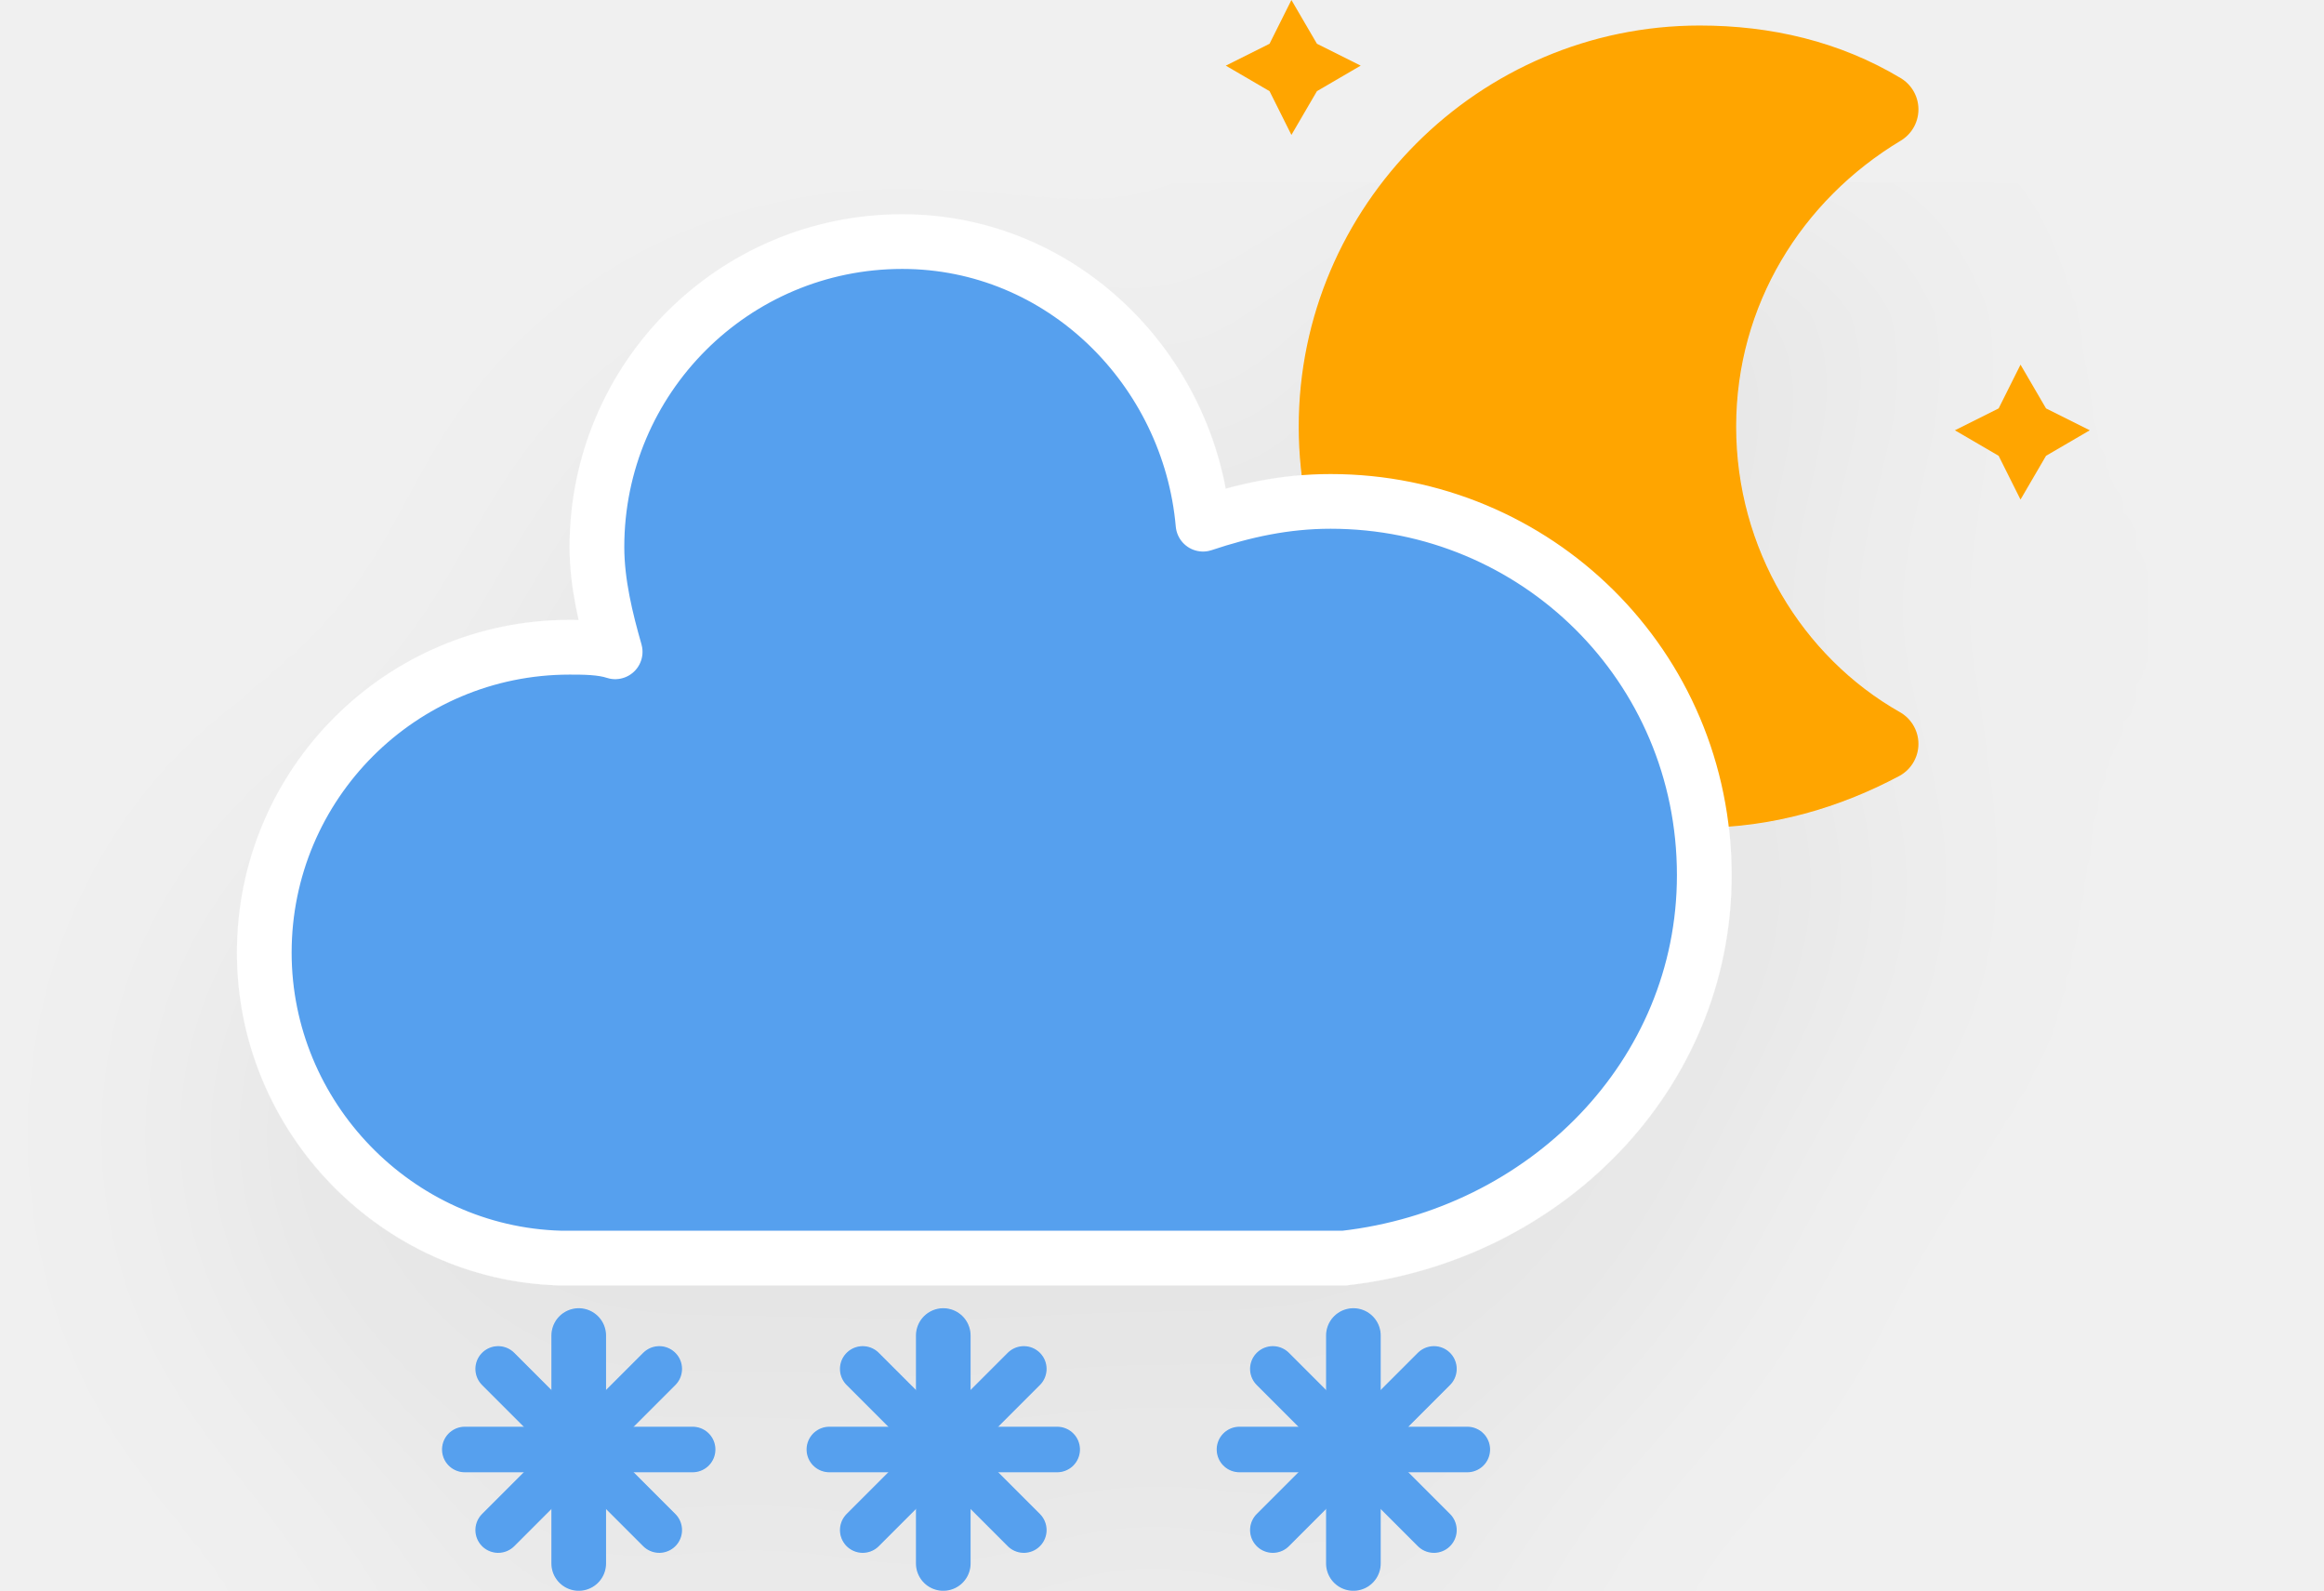
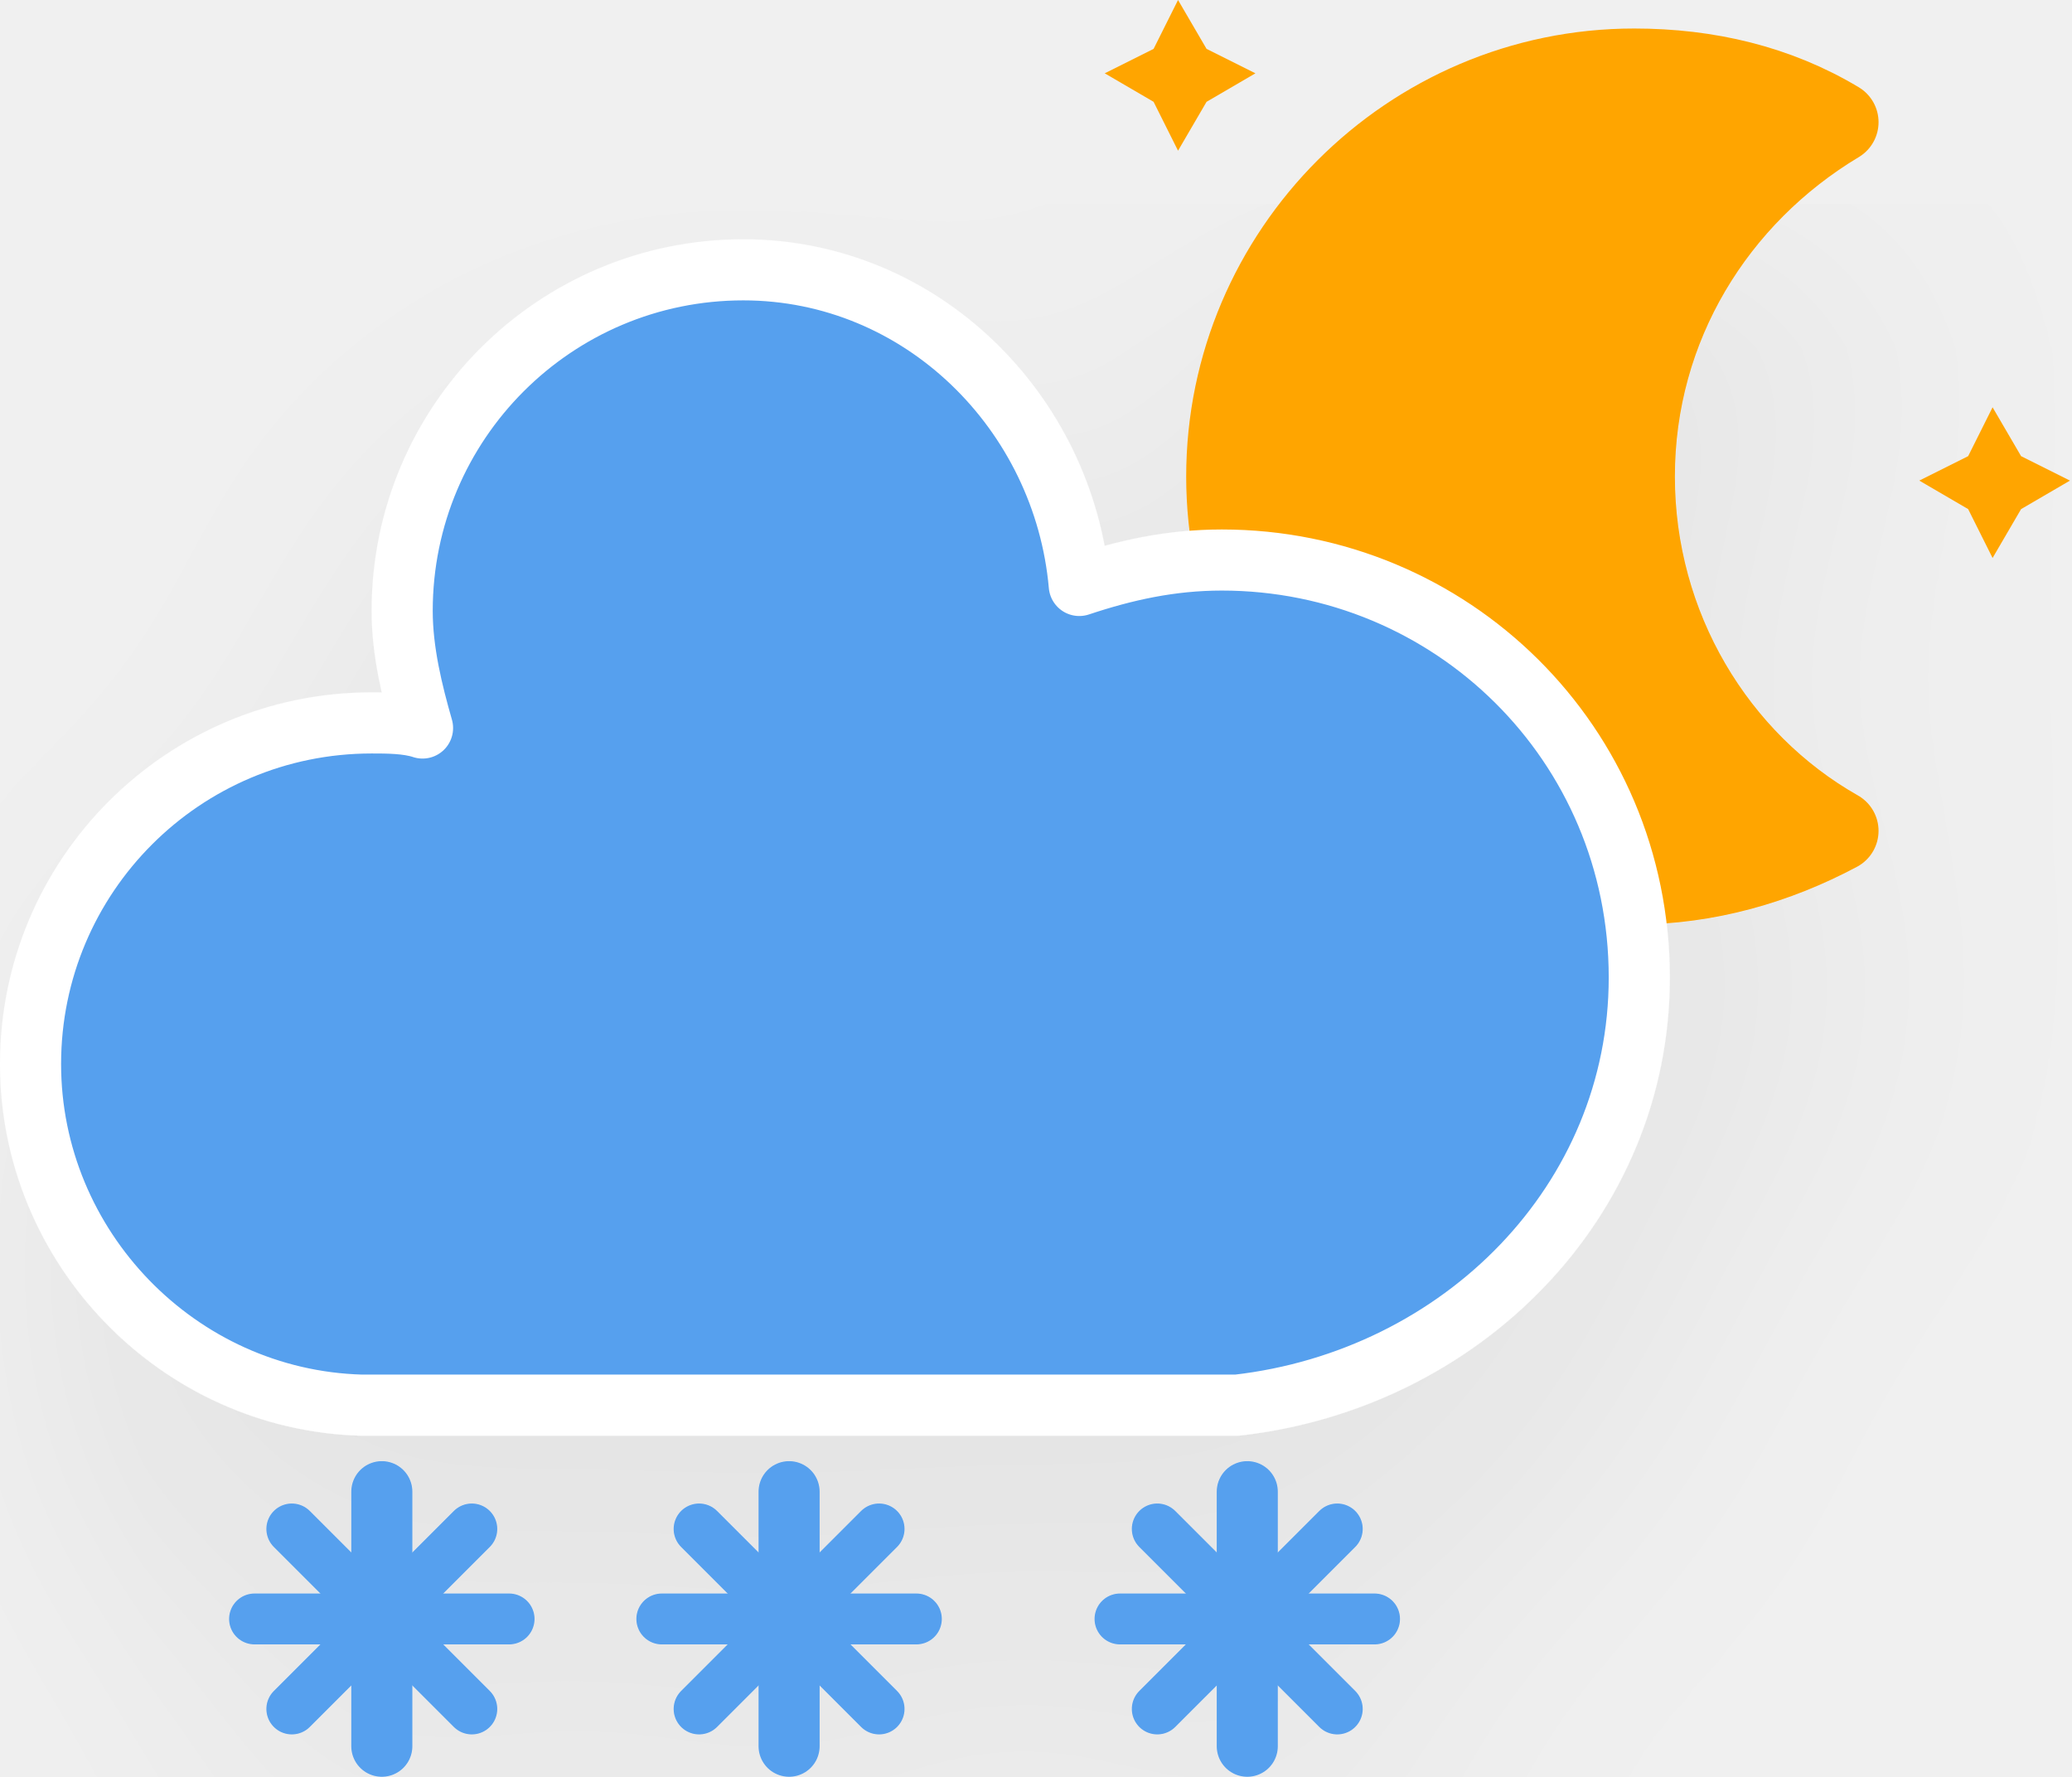
- <svg xmlns="http://www.w3.org/2000/svg" width="51" height="34.9" viewBox="6.3 3.2 51 34.9" version="1.1">
+ <svg xmlns="http://www.w3.org/2000/svg" width="40.7" height="34.9" viewBox="11.5 3.2 40.7 34.9" version="1.1">
  <defs>
    <filter id="blur" x="-.247" y="-.269" width="1.494" height="1.676">
      <feGaussianBlur in="SourceAlpha" stdDeviation="3" />
      <feOffset dx="0" dy="4" result="offsetblur" />
      <feComponentTransfer>
        <feFuncA slope="0.05" type="linear" />
      </feComponentTransfer>
      <feMerge>
        <feMergeNode />
        <feMergeNode in="SourceGraphic" />
      </feMerge>
    </filter>
  </defs>
  <g transform="translate(16,-2)" filter="url(#blur)">
    <g transform="matrix(.8 0 0 .8 16 4)">
      <g class="am-weather-moon-star-1">
        <polygon points="1.5 3.3 2.7 2.7 3.3 1.5 4 2.7 5.2 3.3 4 4 3.3 5.2 2.7 4" fill="#ffa500" stroke-miterlimit="10" />
      </g>
      <g class="am-weather-moon-star-2">
        <polygon transform="translate(20,10)" points="1.5 3.3 2.7 2.7 3.3 1.5 4 2.7 5.2 3.3 4 4 3.3 5.2 2.7 4" fill="#ffa500" stroke-miterlimit="10" />
      </g>
      <g class="am-weather-moon">
        <path d="m14.5 13.2c0-3.7 2-6.9 5-8.7-1.5-0.9-3.2-1.3-5-1.3-5.5 0-10 4.5-10 10s4.5 10 10 10c1.8 0 3.5-0.5 5-1.3-3-1.7-5-5-5-8.7z" fill="#ffa500" stroke="#ffa500" stroke-linejoin="round" stroke-width="2" />
      </g>
    </g>
    <g class="am-weather-cloud-3">
      <path transform="translate(-20,-11)" d="m47.7 35.4c0-4.6-3.7-8.2-8.2-8.2-1 0-1.9 0.2-2.8 0.5-0.3-3.4-3.1-6.2-6.6-6.2-3.7 0-6.7 3-6.7 6.7 0 0.8 0.2 1.6 0.4 2.3-0.3-0.1-0.7-0.1-1-0.1-3.7 0-6.7 3-6.7 6.7 0 3.6 2.9 6.6 6.5 6.7h17.2c4.4-0.5 7.9-4 7.9-8.4z" fill="#57a0ee" stroke="#fff" stroke-linejoin="round" stroke-width="1.2" />
    </g>
    <g class="am-weather-snow-1">
      <g transform="translate(3,28)" fill="none" stroke="#57a0ee" stroke-linecap="round">
        <line transform="translate(0,9)" y1="-2.5" y2="2.5" stroke-width="1.2" />
        <line transform="rotate(45,-10.864,4.5)" y1="-2.5" y2="2.5" />
        <line transform="rotate(90,-4.5,4.5)" y1="-2.5" y2="2.5" />
        <line transform="rotate(135,-1.864,4.5)" y1="-2.5" y2="2.5" />
      </g>
    </g>
    <g class="am-weather-snow-2">
      <g transform="translate(11,28)" fill="none" stroke="#57a0ee" stroke-linecap="round">
        <line transform="translate(0,9)" y1="-2.5" y2="2.5" stroke-width="1.2" />
        <line transform="rotate(45,-10.864,4.5)" y1="-2.5" y2="2.5" />
        <line transform="rotate(90,-4.5,4.5)" y1="-2.5" y2="2.5" />
        <line transform="rotate(135,-1.864,4.5)" y1="-2.5" y2="2.5" />
      </g>
    </g>
    <g class="am-weather-snow-3">
      <g transform="translate(20,28)" fill="none" stroke="#57a0ee" stroke-linecap="round">
        <line transform="translate(0,9)" y1="-2.5" y2="2.5" stroke-width="1.2" />
        <line transform="rotate(45,-10.864,4.5)" y1="-2.5" y2="2.5" />
        <line transform="rotate(90,-4.5,4.5)" y1="-2.5" y2="2.5" />
        <line transform="rotate(135,-1.864,4.5)" y1="-2.5" y2="2.5" />
      </g>
    </g>
  </g>
</svg>
